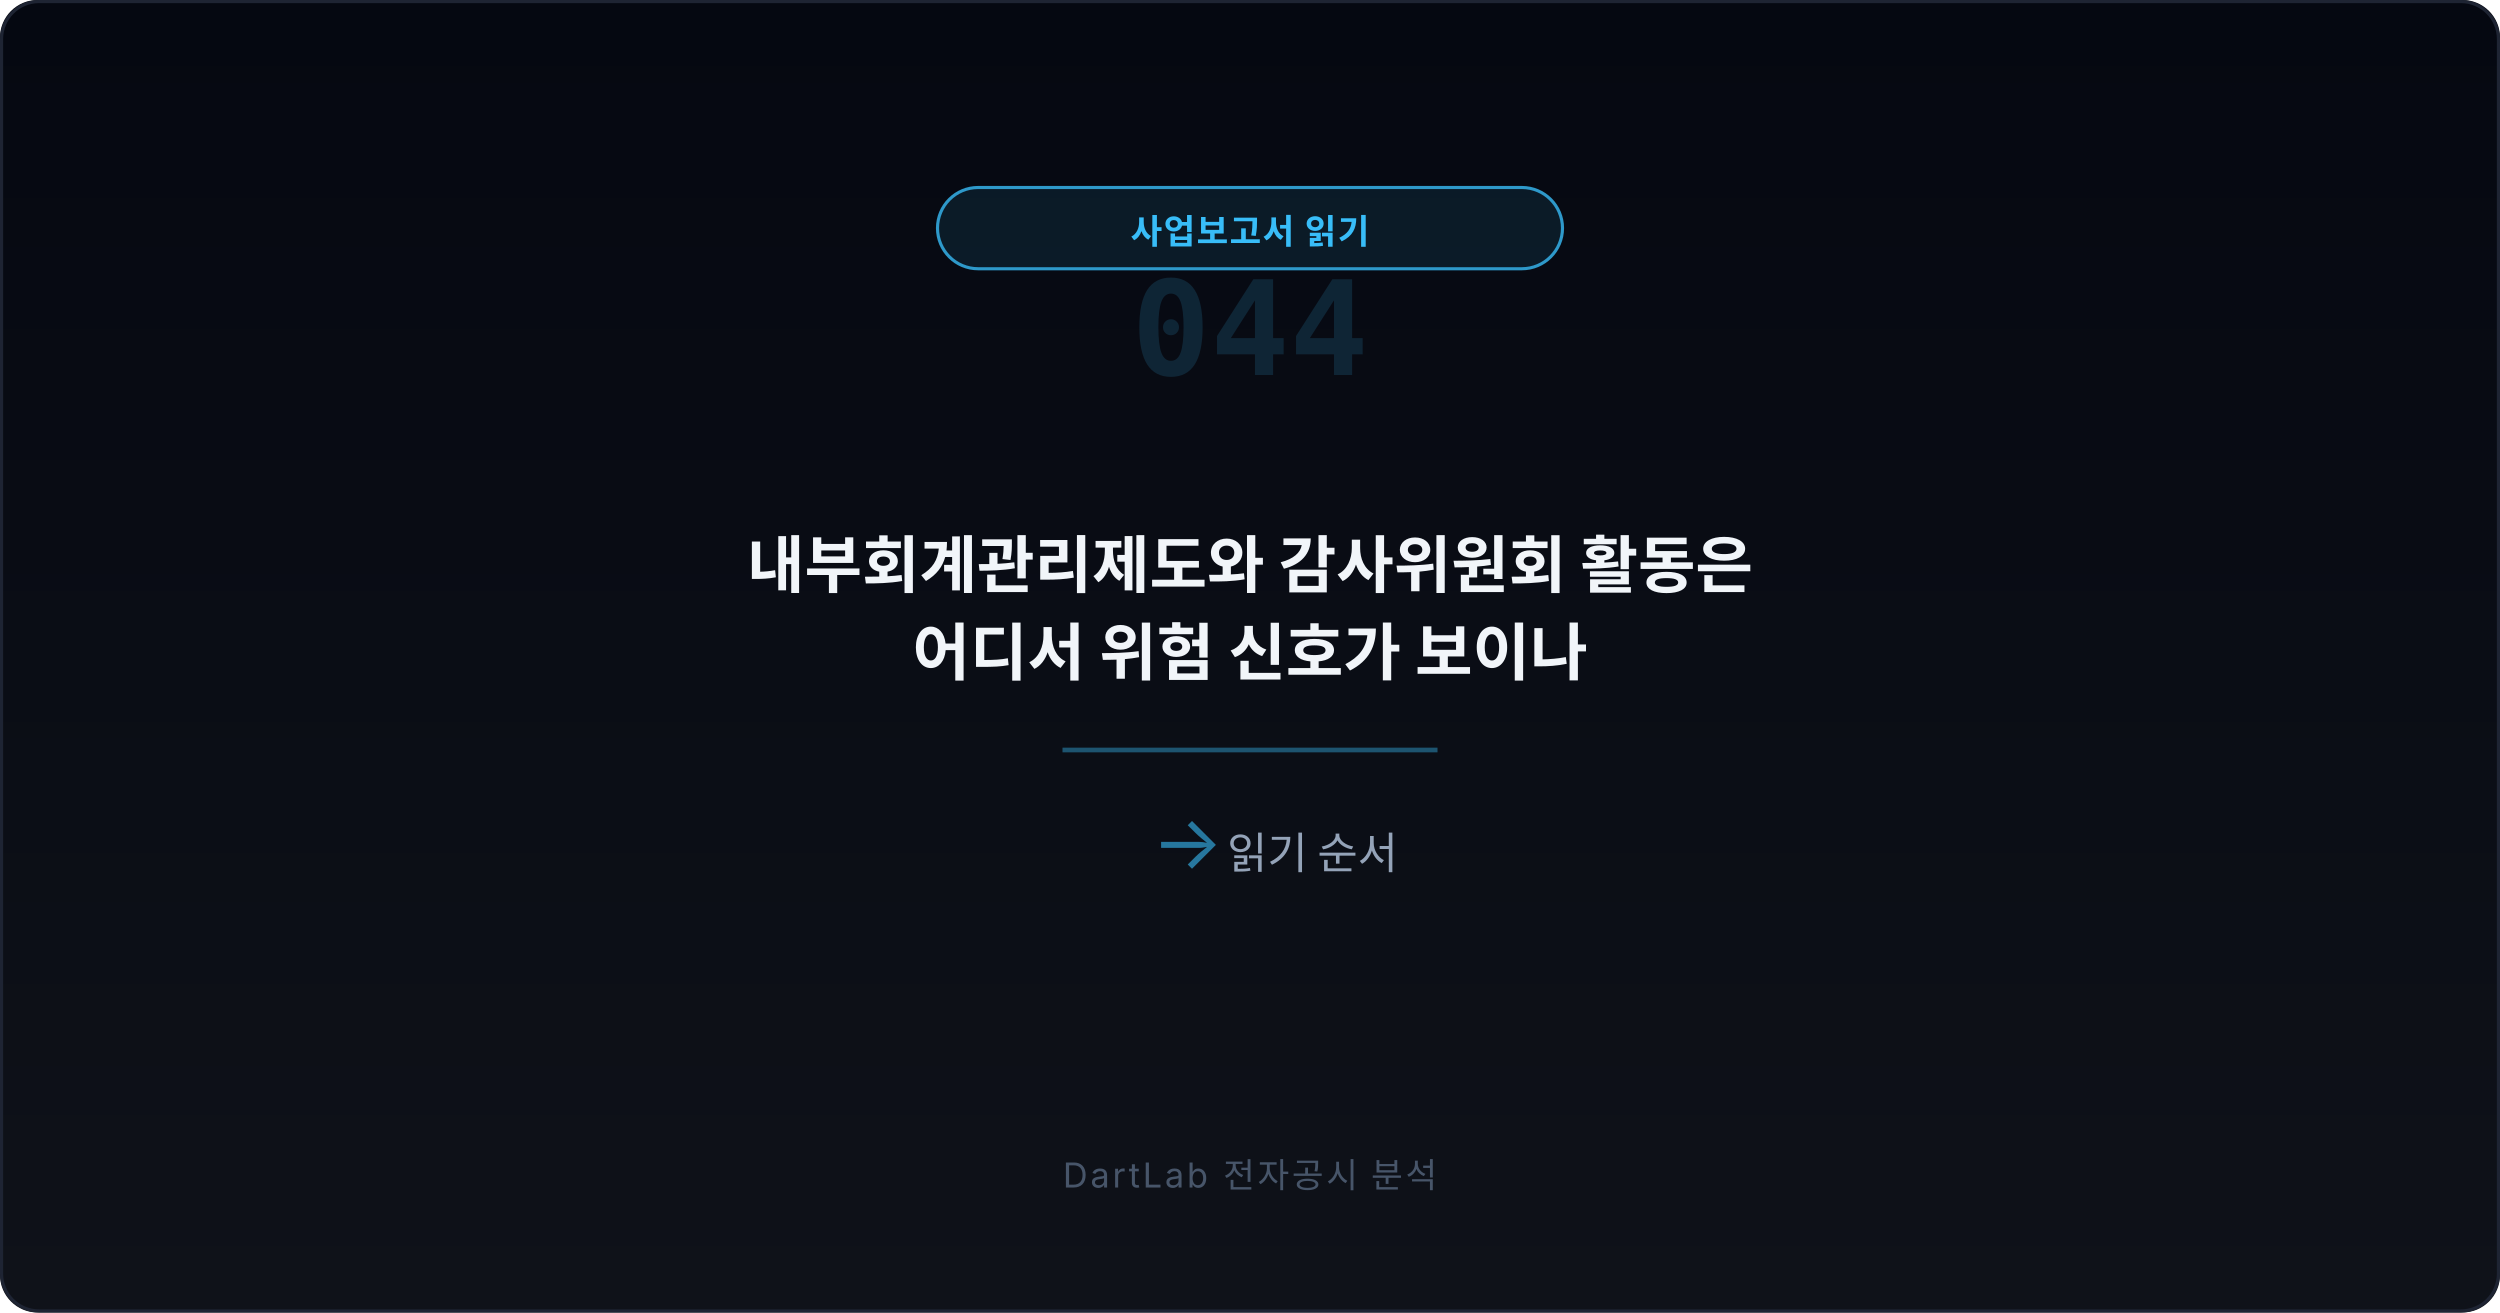
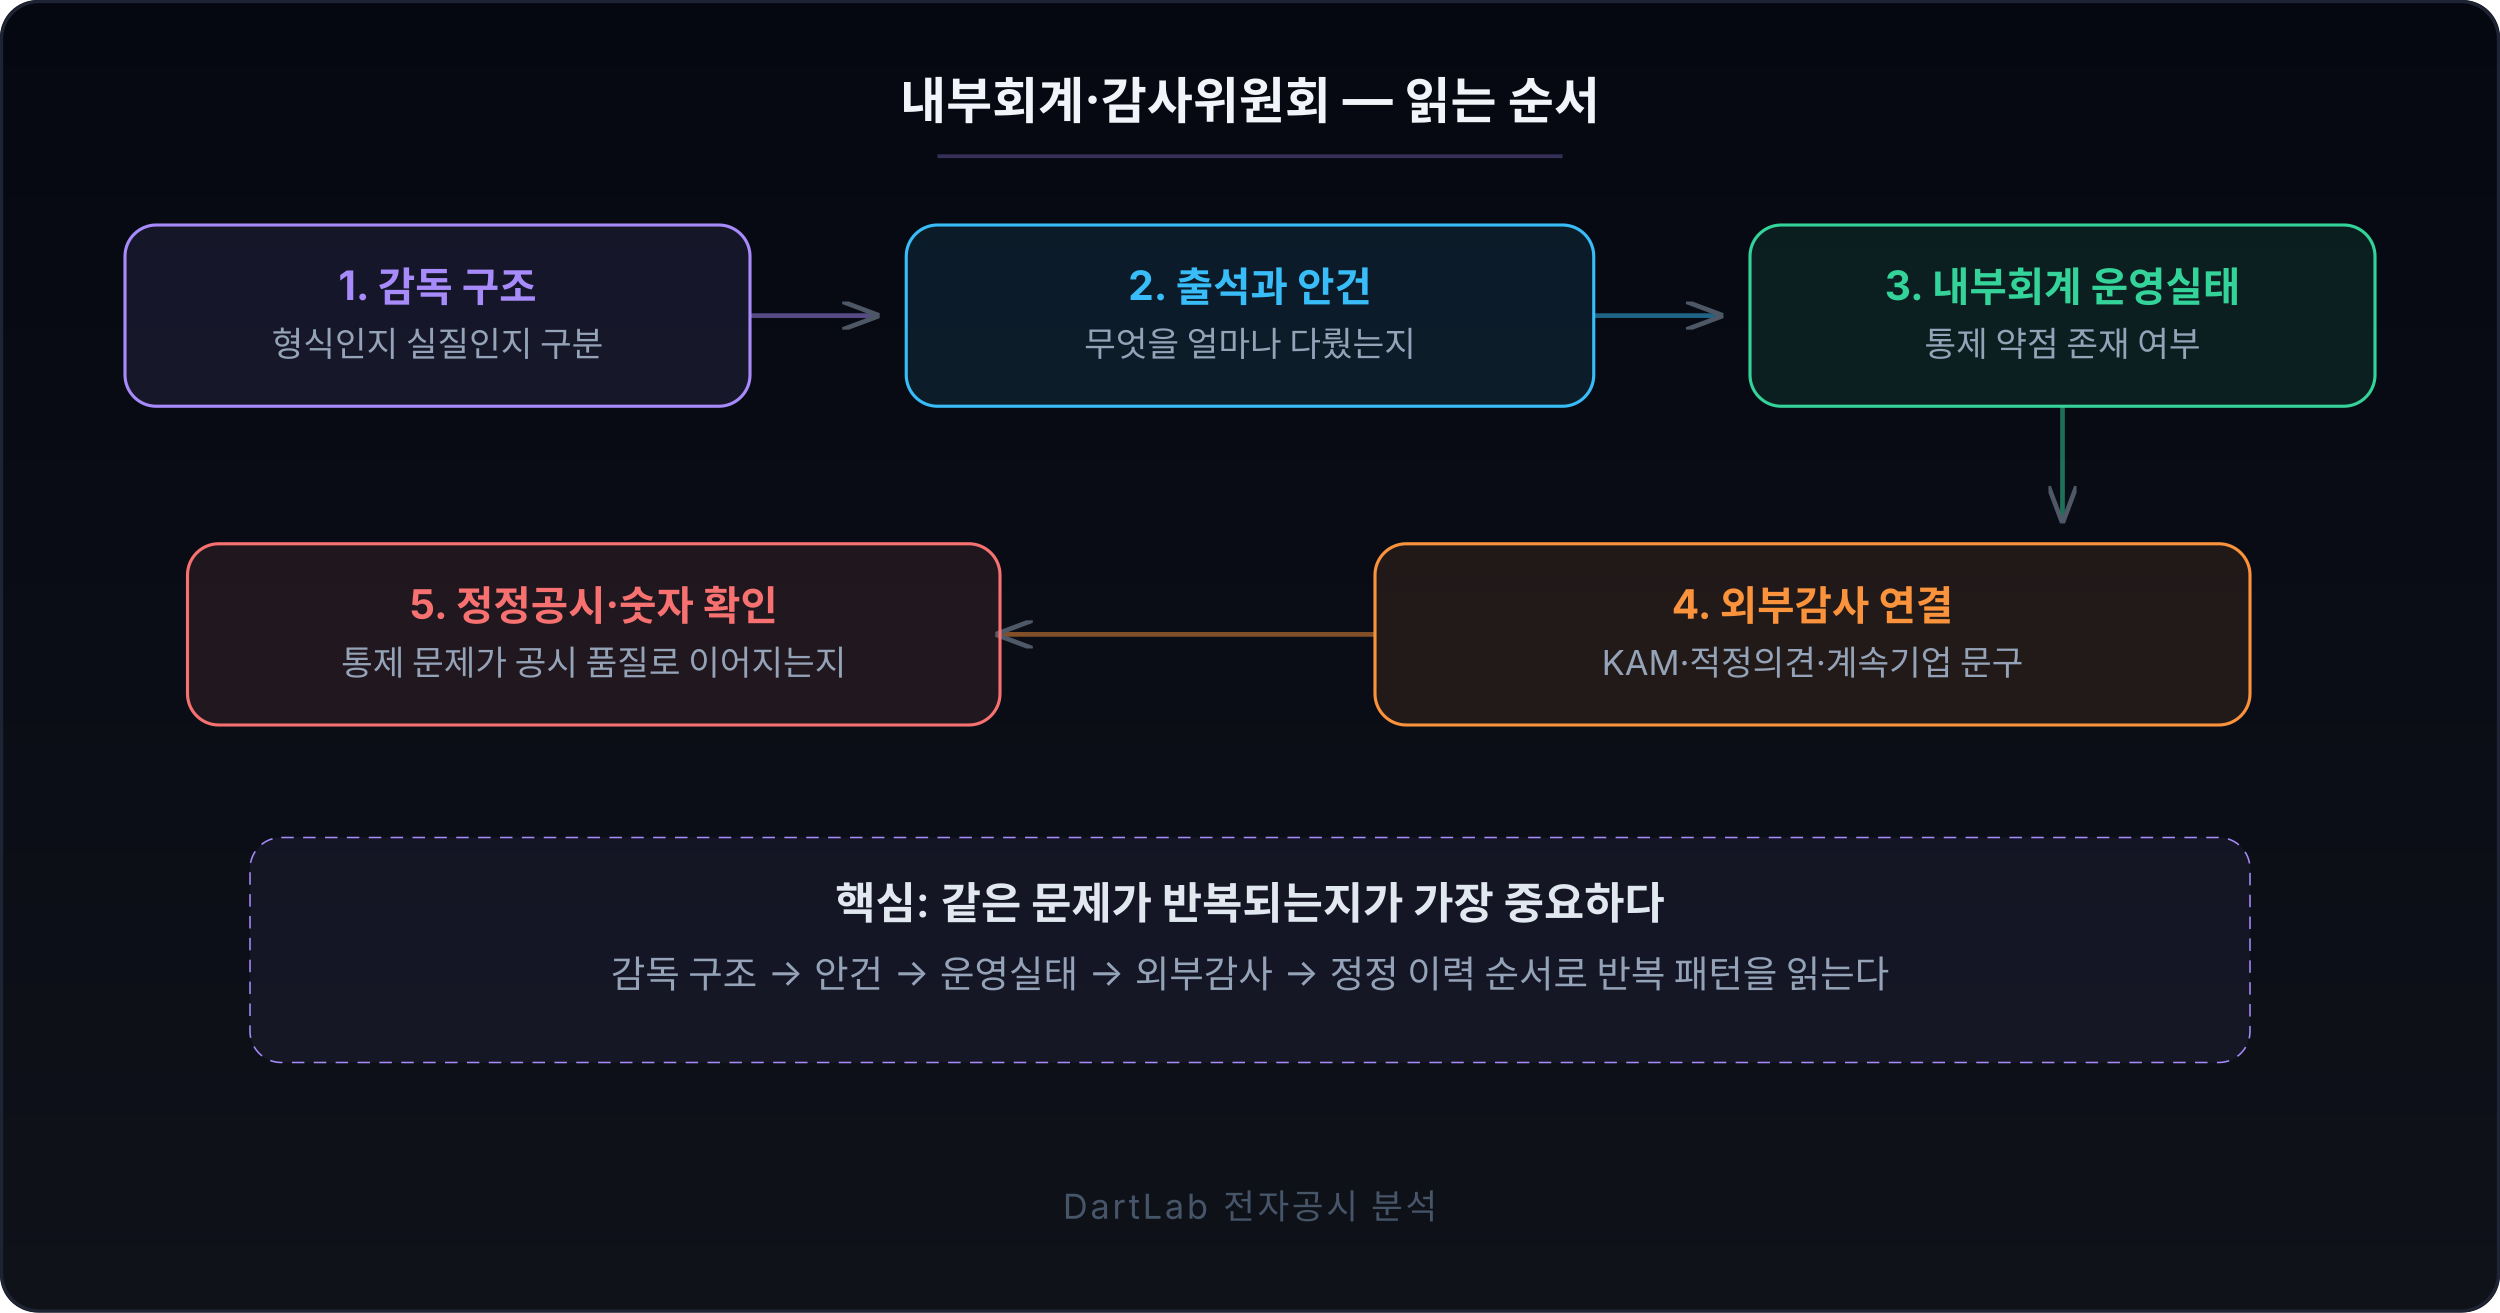
<svg xmlns="http://www.w3.org/2000/svg" viewBox="0 0 800 420" fill="none">
  <defs>
    <linearGradient id="bg" x1="0" y1="0" x2="0" y2="1">
      <stop offset="0%" stop-color="#050811" />
      <stop offset="100%" stop-color="#0f1219" />
    </linearGradient>
+     <marker id="arrow" markerWidth="8" markerHeight="6" refX="7" refY="3" orient="auto">
+       <path d="M0,0 L8,3 L0,6" fill="none" stroke="#94a3b8" stroke-width="1" />
+     </marker>
  </defs>
  <rect width="800" height="420" rx="12" fill="url(#bg)" />
  <rect x="0.5" y="0.5" width="799" height="419" rx="12" stroke="#1e2433" stroke-width="1" fill="none" />
-   <rect x="300" y="60" width="200" height="26" rx="13" fill="rgba(56,189,248,0.12)" stroke="#38bdf8" stroke-width="1" opacity="0.8" />
-   <text x="400" y="78" text-anchor="middle" font-family="Inter, system-ui, sans-serif" font-size="11" font-weight="600" fill="#38bdf8" letter-spacing="0.04em">사업보고서 읽기</text>
-   <text x="400" y="120" text-anchor="middle" font-family="JetBrains Mono, monospace" font-size="42" font-weight="800" fill="#38bdf8" opacity="0.15">044</text>
-   <text x="400" y="188" text-anchor="middle" font-family="Pretendard, Inter, sans-serif" font-size="20" font-weight="700" fill="#f1f5f9">내부회계관리제도와 감사위원회 활동은</text>
-   <text x="400" y="216" text-anchor="middle" font-family="Pretendard, Inter, sans-serif" font-size="20" font-weight="700" fill="#f1f5f9">어디서 위험 신호가 보이나</text>
-   <line x1="340" y1="240" x2="460" y2="240" stroke="#38bdf8" stroke-width="1.5" opacity="0.4" />
-   <text x="380" y="278" text-anchor="middle" font-family="Inter, system-ui, sans-serif" font-size="24" fill="#38bdf8" opacity="0.6">→</text>
-   <text x="420" y="278" text-anchor="middle" font-family="Pretendard, Inter, sans-serif" font-size="14" fill="#94a3b8">읽기 순서</text>
-   <text x="400" y="380" text-anchor="middle" font-family="Inter, system-ui, sans-serif" font-size="11" fill="#475569" letter-spacing="0.08em">DartLab 전자공시 분석</text>
+   <text x="400" y="38" text-anchor="middle" font-family="Pretendard, Inter, sans-serif" font-size="16" font-weight="700" fill="#f1f5f9">내부회계·감사위원회 — 읽는 순서</text>
+   <line x1="300" y1="50" x2="500" y2="50" stroke="#a78bfa" stroke-width="1.2" opacity="0.3" />
+   <rect x="40" y="72" width="200" height="58" rx="10" fill="rgba(167,139,250,0.10)" stroke="#a78bfa" stroke-width="1" />
+   <text x="140" y="96" text-anchor="middle" font-family="Pretendard, Inter, sans-serif" font-size="13" font-weight="700" fill="#a78bfa">1. 감독 구조</text>
+   <text x="140" y="114" text-anchor="middle" font-family="Inter, system-ui, sans-serif" font-size="11" fill="#94a3b8">형식인지 실질인지 구분</text>
+   <path d="M240 101 L280 101" stroke="#a78bfa" stroke-width="1.5" opacity="0.5" marker-end="url(#arrow)" />
+   <rect x="290" y="72" width="220" height="58" rx="10" fill="rgba(56,189,248,0.10)" stroke="#38bdf8" stroke-width="1" />
+   <text x="400" y="96" text-anchor="middle" font-family="Pretendard, Inter, sans-serif" font-size="13" font-weight="700" fill="#38bdf8">2. 출석과 안건</text>
+   <text x="400" y="114" text-anchor="middle" font-family="Inter, system-ui, sans-serif" font-size="11" fill="#94a3b8">무엇을 얼마나 다뤘는지</text>
+   <path d="M510 101 L550 101" stroke="#38bdf8" stroke-width="1.5" opacity="0.5" marker-end="url(#arrow)" />
+   <rect x="560" y="72" width="200" height="58" rx="10" fill="rgba(52,211,153,0.10)" stroke="#34d399" stroke-width="1" />
+   <text x="660" y="96" text-anchor="middle" font-family="Pretendard, Inter, sans-serif" font-size="13" font-weight="700" fill="#34d399">3. 내부회계 운영실태</text>
+   <text x="660" y="114" text-anchor="middle" font-family="Inter, system-ui, sans-serif" font-size="11" fill="#94a3b8">통제 약점 존재 여부</text>
+   <path d="M660 130 L660 166" stroke="#34d399" stroke-width="1.5" opacity="0.5" marker-end="url(#arrow)" />
+   <rect x="440" y="174" width="280" height="58" rx="10" fill="rgba(251,146,60,0.10)" stroke="#fb923c" stroke-width="1" />
+   <text x="580" y="198" text-anchor="middle" font-family="Pretendard, Inter, sans-serif" font-size="13" font-weight="700" fill="#fb923c">4. 외부감사 연결</text>
+   <text x="580" y="216" text-anchor="middle" font-family="Inter, system-ui, sans-serif" font-size="11" fill="#94a3b8">KAM·적정의견·계속기업 문구</text>
+   <path d="M440 203 L320 203" stroke="#fb923c" stroke-width="1.5" opacity="0.5" marker-end="url(#arrow)" />
+   <rect x="60" y="174" width="260" height="58" rx="10" fill="rgba(248,113,113,0.10)" stroke="#f87171" stroke-width="1" />
+   <text x="190" y="198" text-anchor="middle" font-family="Pretendard, Inter, sans-serif" font-size="13" font-weight="700" fill="#f87171">5. 정정공시·숫자 확인</text>
+   <text x="190" y="216" text-anchor="middle" font-family="Inter, system-ui, sans-serif" font-size="11" fill="#94a3b8">통제 문제가 공시 품질로 이어지는지</text>
+   <rect x="80" y="268" width="640" height="72" rx="10" fill="rgba(167,139,250,0.06)" stroke="#a78bfa" stroke-width="0.5" stroke-dasharray="4 3" />
+   <text x="400" y="294" text-anchor="middle" font-family="Pretendard, Inter, sans-serif" font-size="14" font-weight="600" fill="#e2e8f0">핵심: 같은 문제가 반복되는지가 가장 중요하다</text>
+   <text x="400" y="316" text-anchor="middle" font-family="Inter, system-ui, sans-serif" font-size="12" fill="#94a3b8">감독 구조 → 안건 → 운영실태 → 외부감사 → 정정 이력 순서로 반복 패턴을 읽는다</text>
+   <text x="400" y="390" text-anchor="middle" font-family="Inter, system-ui, sans-serif" font-size="11" fill="#475569" letter-spacing="0.08em">DartLab 전자공시 분석</text>
</svg>
